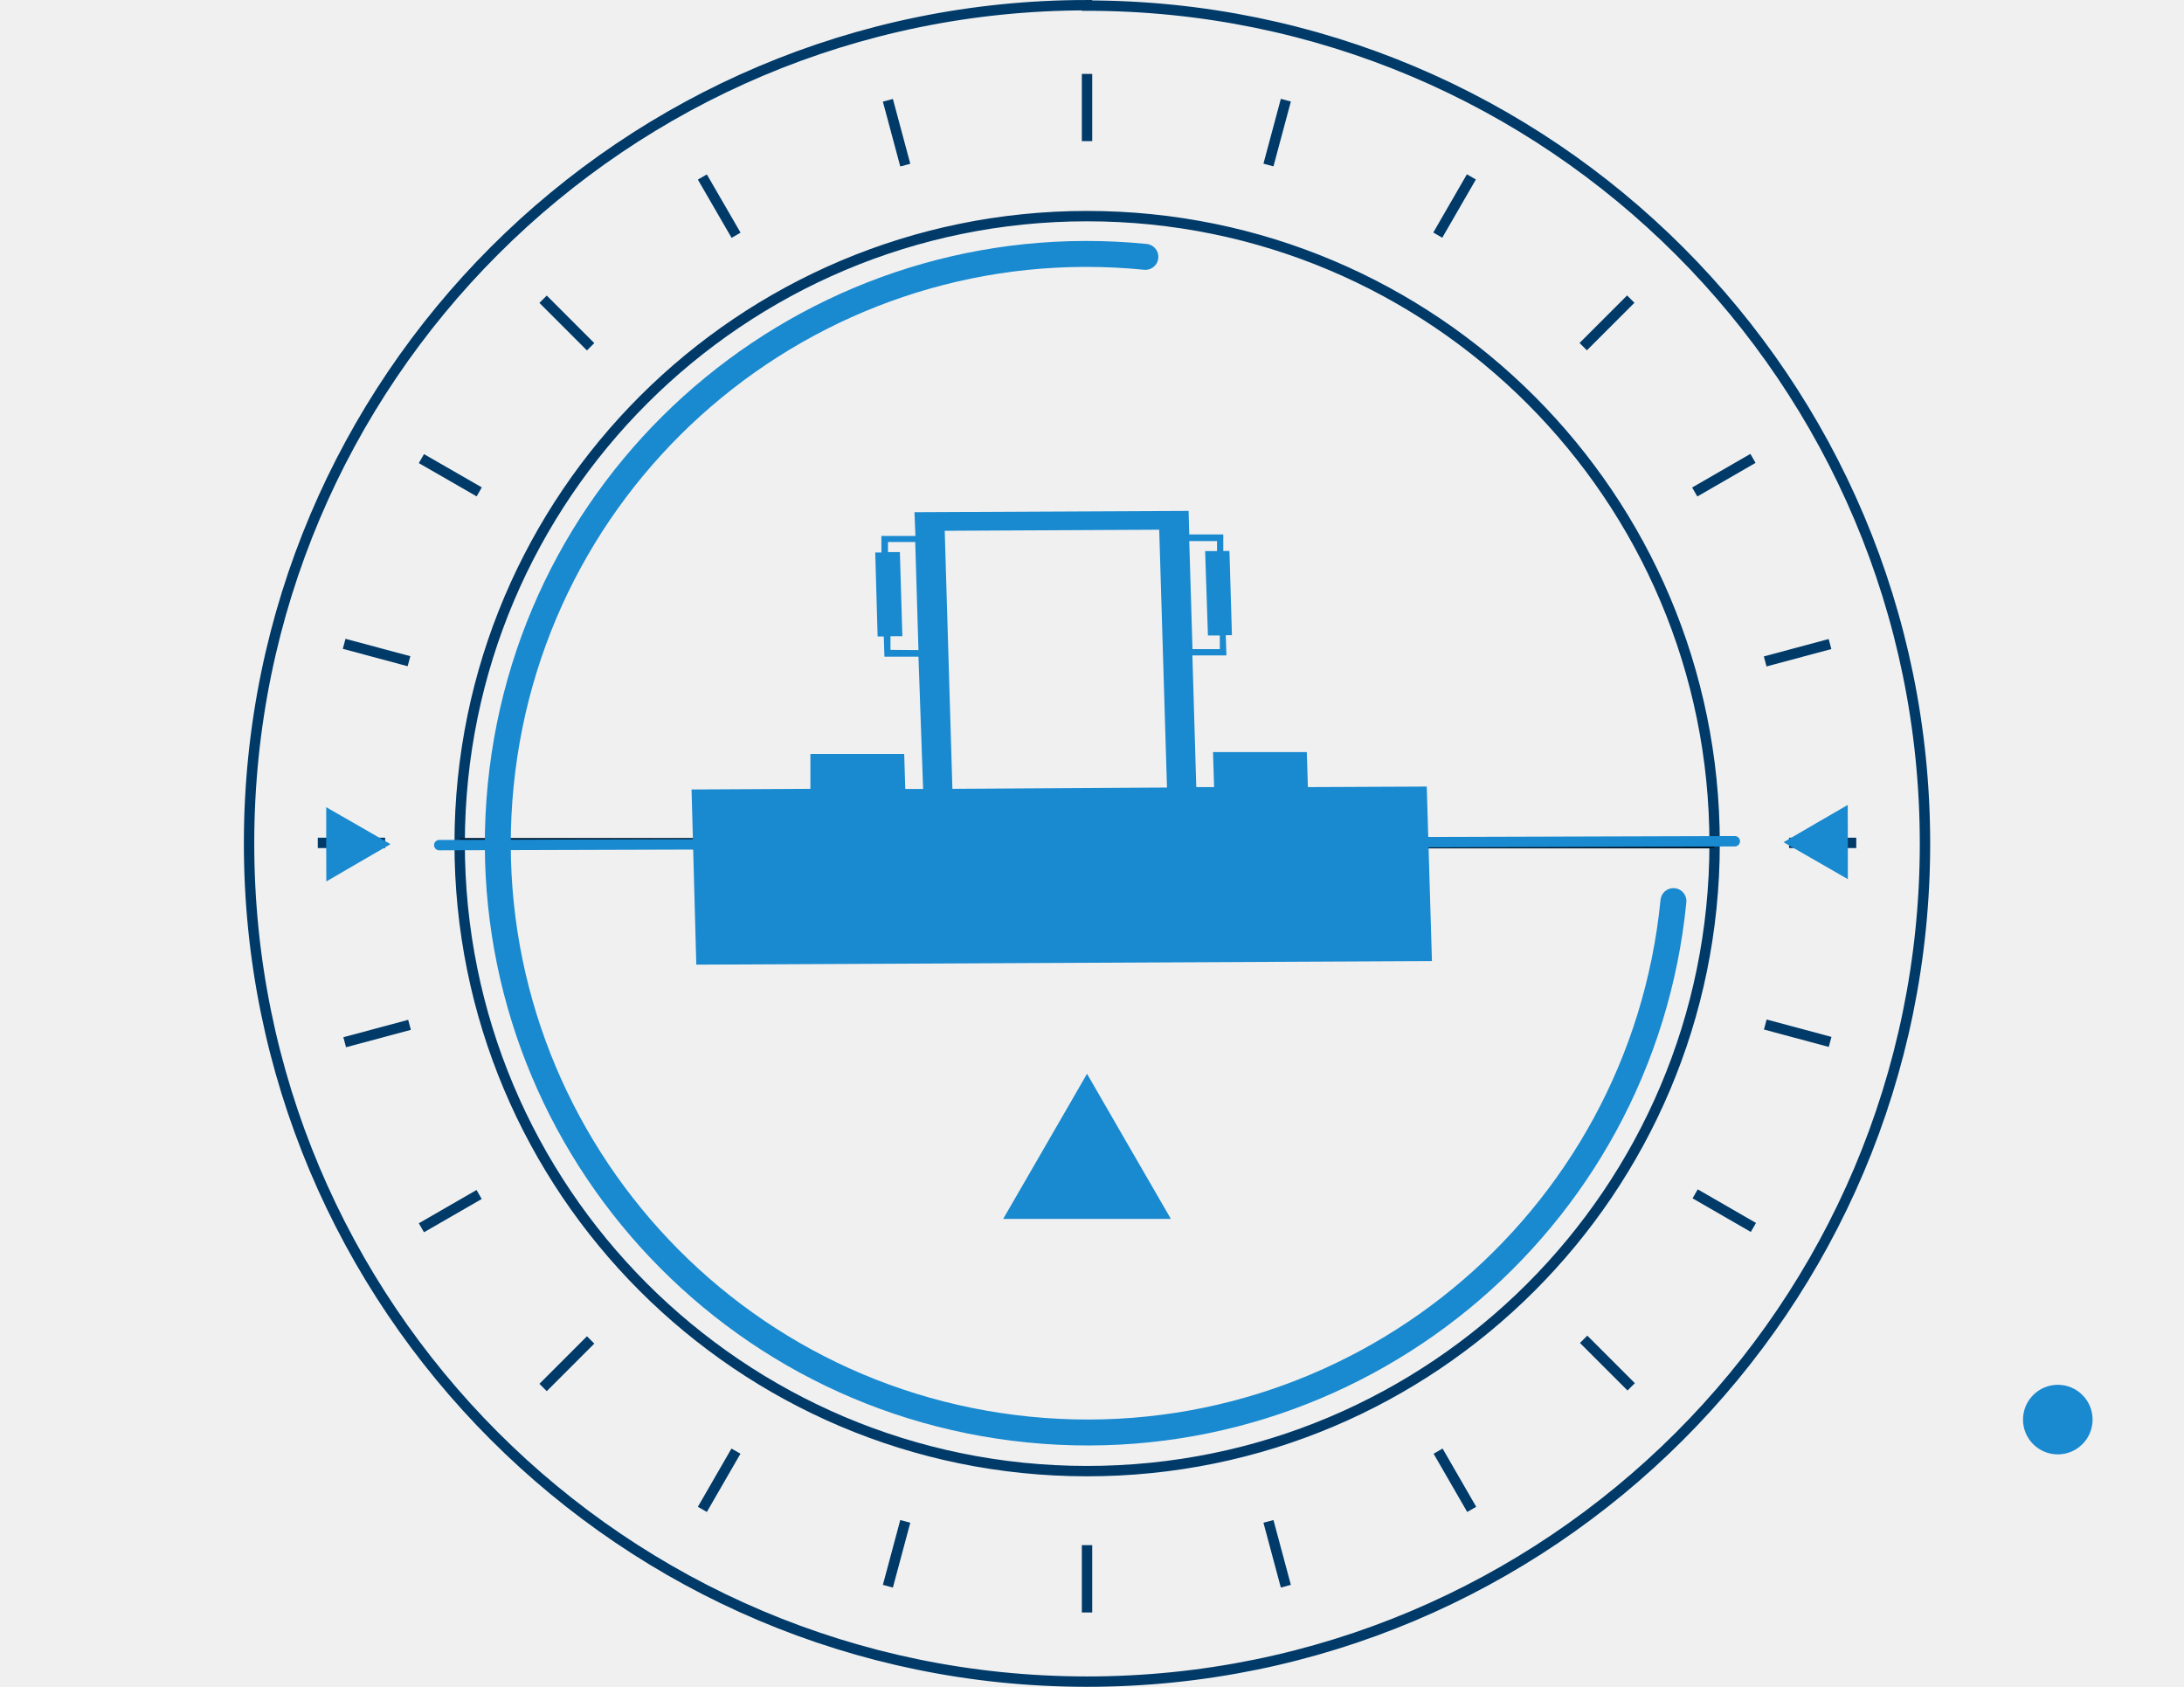
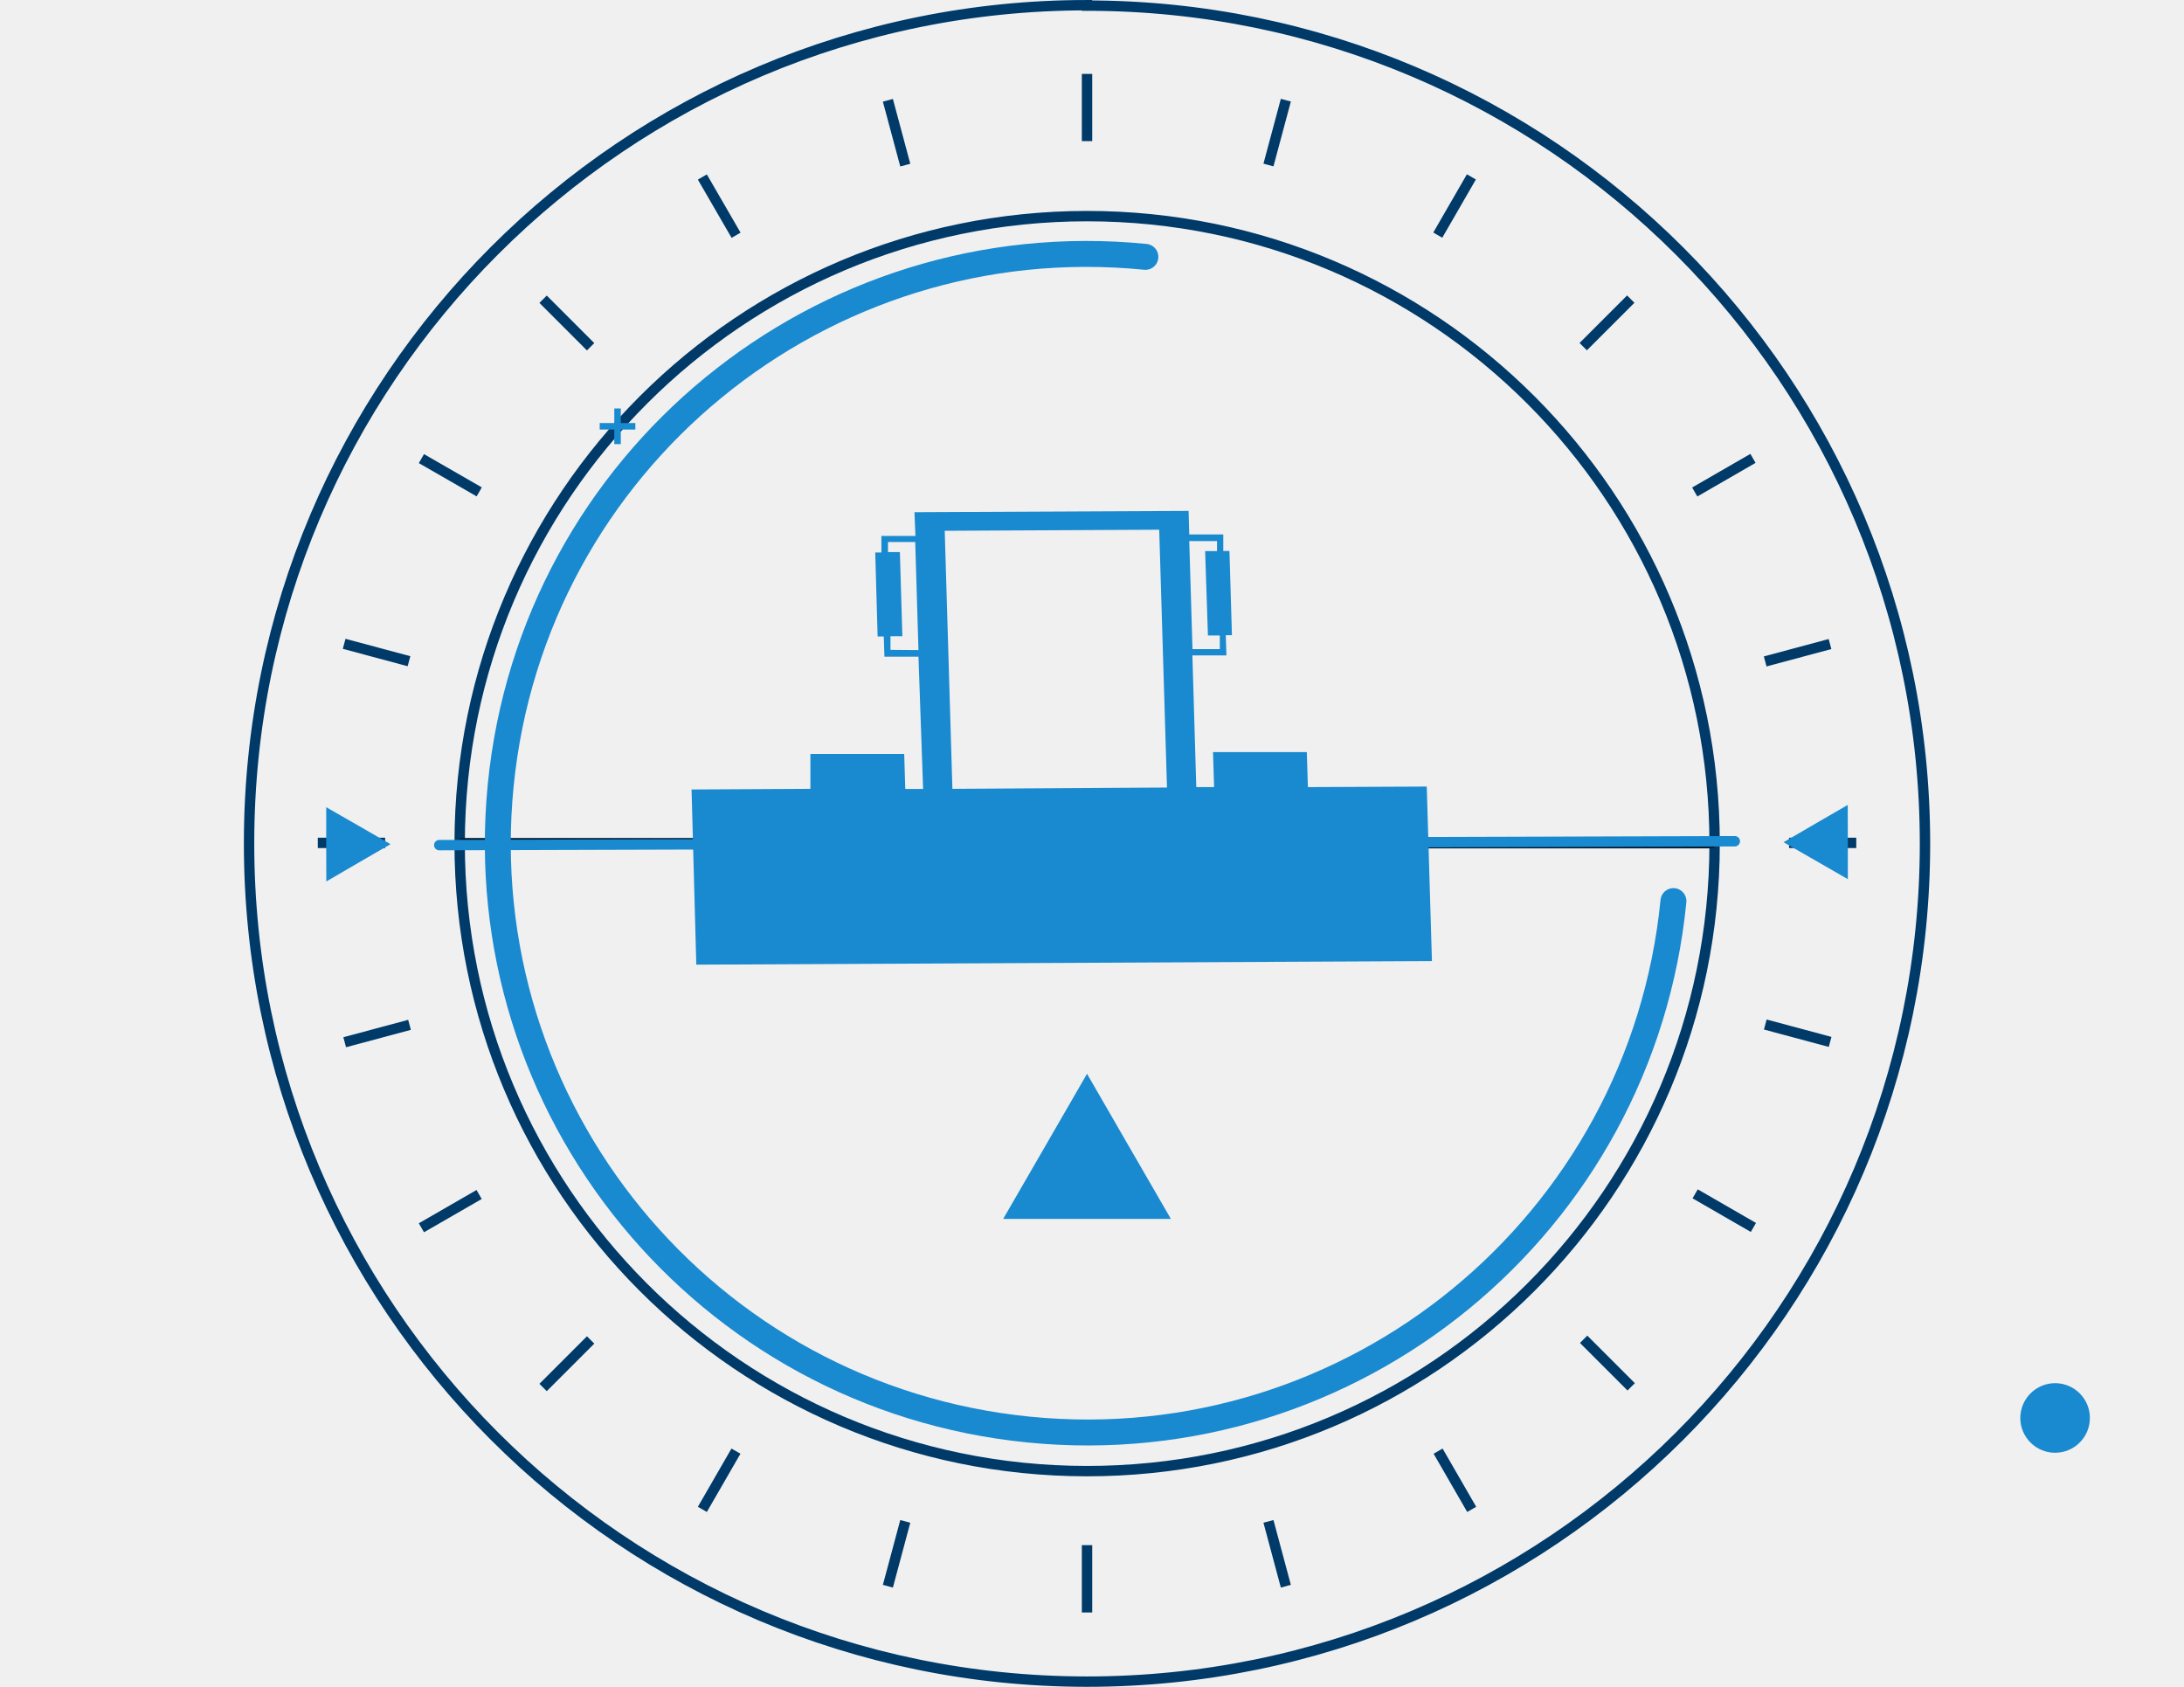
<svg xmlns="http://www.w3.org/2000/svg" viewBox="0 0 202.12 156.06" id="icon-1">
  <defs>
    <style>
-             #icon-1{background-color:#03579a}#icon-1 .circle{transform-origin:50% 50%}#icon-1 .light-circle{cx:50%;cy:50%;r:68px;stroke-width:18px;backface-visibility:hidden;transition:opacity .6s;opacity:0}#icon-1 .fill{backface-visibility:hidden;transition:fill .6s}#icon-1 .stroke{backface-visibility:hidden;transition:stroke .6s}#icon-1 .center-elms{transform-origin:50% 50%}#icon-1 .bot-plus,#icon-1 .bot-dot{backface-visibility:hidden;transition:transform .6s}#icon-1 .bot-plus{transform:scale(0) translate(185px, 126px);transform-origin:190px 131px}#icon-1 .top-plus{backface-visibility:hidden;transition:all .6s;transform-origin:9px 19px;fill:#1989d0;transform:scale(0.55) rotate(225deg)}#icon-1 .bot-dot{transform-origin:188px 130px}#icon-1 .a,#icon-1 .b,#icon-1 .c,#icon-1 .d,#icon-1 .f{fill:none;stroke-miterlimit:22.93;position:relative;z-index:1}#icon-1 .a,#icon-1 .b{stroke:#003a69;stroke-width:.96px;backface-visibility:hidden;transition:stroke .6s}#icon-1 .a,#icon-1 .d,#icon-1 .f{stroke-linecap:round}#icon-1 .c{stroke:#001c33}#icon-1 .c,#icon-1 .d{stroke-width:.96px}#icon-1 .d,#icon-1 .f{stroke:#1989d0}#icon-1 .e{fill:#1989d0;fill-rule:evenodd}#icon-1 .f{stroke-width:2.4px}#icon-1 .legend polyline{stroke-dasharray:76px;stroke-dashoffset:76px;backface-visibility:hidden;transition:all .6s}#icon-1 .legend .bar{backface-visibility:hidden;transition:transform .6s;transform:scale(0, 1)}#icon-1 .legend .bar-1{transform-origin:181px 15px}#icon-1 .legend .bar-2{transform-origin:181px 17px}#icon-1 .legend .bar-3{transform-origin:181px 19px}#icon-1:hover .a,#icon-1:hover .b{stroke:#001c33}#icon-1:hover .legend polyline{stroke-dasharray:76px;stroke-dashoffset:0}#icon-1:hover .legend .bar-1{animation:equalizer 1.2s ease-in-out .25s infinite forwards alternate}#icon-1:hover .legend .bar-2{animation:equalizer 1s linear .25s infinite forwards alternate}#icon-1:hover .legend .bar-3{animation:equalizer 1.05s ease .3s infinite forwards alternate}#icon-1:hover .light-circle{opacity:.5}#icon-1:hover .circle{animation:rotate 3s linear infinite forwards}#icon-1:hover .fill{fill:#fcaf2e}#icon-1:hover .fill--triang{fill:#fff}#icon-1:hover .top-plus{fill:#fcaf2e;transform:rotate(0deg) scale(1)}#icon-1:hover .bot-plus{transform:scale(1) translate(185px, 126px)}#icon-1:hover .bot-dot{transform:scale(0)}#icon-1:hover .stroke{stroke:#fcaf2e}#icon-1:hover .center-elms{animation:mechAnimation 2s linear 0s infinite forwards}@keyframes equalizer{100%{transform:scale(1, 1)}}@keyframes initMechAnim{0%{transform:rotate(0deg)}}@keyframes mechAnimation{25%{transform:rotate(20deg)}75%{transform:rotate(-20deg)}}@keyframes rotate{100%{transform:rotate(360deg)}}
- 
+             #icon-1{background-color:#03579a}#icon-1 .circle{transform-origin:49.8% 50%;animation:rotate 3s linear infinite forwards paused}#icon-1 .light-circle{cx:50%;cy:50%;r:68px;stroke-width:18px;backface-visibility:hidden;transition:opacity .6s;opacity:0}#icon-1 .fill{backface-visibility:hidden;transition:fill .6s}#icon-1 .stroke{backface-visibility:hidden;transition:stroke .6s}#icon-1 .center-elms{transform-origin:50% 50%}#icon-1 .bot-plus,#icon-1 .bot-dot{backface-visibility:hidden;transition:all .6s}#icon-1 .bot-plus{transform:scale(0.3) translate(185px, 126px);transform-origin:190px 131px;fill:#1989d0}#icon-1 .top-plus{backface-visibility:hidden;transition:all .6s;transform-origin:9px 19px;fill:#1989d0;transform:scale(0.55) rotate(225deg)}#icon-1 .bot-dot{transform-origin:94.3% 84.4%}#icon-1 .a,#icon-1 .b,#icon-1 .c,#icon-1 .d,#icon-1 .f{fill:none;stroke-miterlimit:22.93;position:relative;z-index:1}#icon-1 .a,#icon-1 .b{stroke:#003a69;stroke-width:.96px;backface-visibility:hidden;transition:stroke .6s}#icon-1 .a,#icon-1 .d,#icon-1 .f{stroke-linecap:round}#icon-1 .c{stroke:#001c33}#icon-1 .c,#icon-1 .d{stroke-width:.96px}#icon-1 .d,#icon-1 .f{stroke:#1989d0}#icon-1 .e{fill:#1989d0;fill-rule:evenodd}#icon-1 .f{stroke-width:2.4px}#icon-1 .legend polyline{stroke-dasharray:76px;stroke-dashoffset:76px;backface-visibility:hidden;transition:all .6s}#icon-1 .legend .bar{backface-visibility:hidden;transition:transform .6s;transform:scale(0, 1)}#icon-1 .legend .bar-1{transform-origin:181px 15px}#icon-1 .legend .bar-2{transform-origin:181px 17px}#icon-1 .legend .bar-3{transform-origin:181px 19px}#icon-1:hover .a,#icon-1:hover .b{stroke:#001c33}#icon-1:hover .legend polyline{stroke-dasharray:76px;stroke-dashoffset:0}#icon-1:hover .legend .bar-1{animation:equalizer 1.2s ease-in-out .25s infinite forwards alternate}#icon-1:hover .legend .bar-2{animation:equalizer 1s linear .25s infinite forwards alternate}#icon-1:hover .legend .bar-3{animation:equalizer 1.05s ease .3s infinite forwards alternate}#icon-1:hover .light-circle{opacity:.5}#icon-1:hover .circle{animation-play-state:running}#icon-1:hover .fill{fill:#fcaf2e}#icon-1:hover .fill--triang{fill:#fff}#icon-1:hover .top-plus{fill:#fcaf2e;transform:rotate(0deg) scale(1)}#icon-1:hover .bot-plus{transform:scale(1) translate(185px, 126px) rotate(0deg);fill:#fcaf2e}#icon-1:hover .bot-dot{transform:scale(0.3);fill:#fcaf2e}#icon-1:hover .stroke{stroke:#fcaf2e}#icon-1:hover .center-elms{animation:mechAnimation 2s linear 0s infinite forwards}@keyframes equalizer{100%{transform:scale(1, 1)}}@keyframes initMechAnim{0%{transform:rotate(0deg)}}@keyframes mechAnimation{25%{transform:rotate(20deg)}75%{transform:rotate(-20deg)}}@keyframes rotate{100%{transform:rotate(360deg)}}

        </style>
  </defs>
-   <g>
-     <circle class="light-circle" stroke="#2071b3" opacity="0.5" fill-rule="evenodd" fill="#fff" fill-opacity="0" />
-     <path class="a" d="M100.6,20A58.07,58.07,0,1,1,42.54,78,58.07,58.07,0,0,1,100.6,20Zm0-19.48A77.55,77.55,0,1,1,23.05,78,77.55,77.55,0,0,1,100.6.48Z" />
-     <path class="b" d="M119,9.27l-1.61,6m18.78,1.1-3.11,5.39m17.86,5.92-4.4,4.4m15.71,10.34-5.39,3.11M54.66,32.09l-4.4-4.4m17.86-5.92L65,16.38m18.78-1.1-1.61-6m1.61,131.51-1.61,6m-14.06-12.5L65,139.68M54.66,124l-4.4,4.4m-5.92-17.86L39,113.62m-1.1-18.78-6,1.61M35.64,78H29.41m8.44-16.81-6-1.61m12.5-14.06L39,42.44M169.36,59.6l-6,1.61M171.79,78h-6.22m3.8,18.42-6-1.61m-1.1,18.78-5.39-3.11m-5.92,17.86-4.4-4.4M136.2,139.68l-3.11-5.39M119,146.79l-1.61-6M100.6,6.84v6.22" />
-     <line class="b" x1="100.6" y1="142.99" x2="100.6" y2="149.22" />
-     <line class="c" x1="42.54" y1="78.03" x2="158.65" y2="78.03" />
-     <g class="legend">
-       <polyline points="136.84 55.27 180.79 23.03 202.12 23.03" fill="none" stroke="#fff" stroke-miterlimit="22.93" stroke-width="0.57" />
-       <rect class="bar bar-1" x="181.31" y="15.4" width="19.94" height="1.67" fill="#fff" />
-       <rect class="bar bar-2" x="181.31" y="17.6" width="6.11" height="1.67" fill="#fff" />
-       <rect class="bar bar-3" x="181.31" y="19.79" width="12.23" height="1.67" fill="#fcaf2e" />
-     </g>
-     <g class="circle">
-       <path class="f stroke" d="M154.87,83.39A54.53,54.53,0,1,1,106,23.77" />
-     </g>
-     <g class="center-elms">
-       <line class="d stroke" x1="40.65" y1="78.21" x2="160.55" y2="77.85" />
-       <polygon class="e fill" points="165.06 77.94 168.03 76.21 171 74.49 171.01 77.93 171.01 81.36 168.04 79.65 165.06 77.94" />
-       <polygon class="e fill" points="36.14 78.12 33.17 76.41 30.19 74.7 30.19 78.13 30.2 81.57 33.17 79.84 36.14 78.12" />
-       <polygon class="e fill fill--triang" points="100.6 99.37 104.48 106.09 108.36 112.8 100.6 112.8 92.84 112.8 96.72 106.09 100.6 99.37" />
-       <path class="e fill" d="M87.43,49.12l19.85-.1L108,72.88,88.14,73Zm22.63.95.3,10h2.53l0-1.26h-1.1L111.53,51h1.1l0-.93ZM85,60.16l-.3-10H82.18l0,.93h1.1l.23,7.79h-1.1l0,1.26ZM84.63,47.4,110,47.28l.06,2.18,3.15,0,0,1.53h.57l.23,7.79h-.57l.06,1.87-3.15,0,.36,12.19h1.65l-.1-3.24,8.68,0,.1,3.24,11-.05.48,16.15-68.08.33L64,73.06,75,73,75,69.77l8.68,0,.1,3.24h1.65L85,60.77l-3.15,0-.06-1.87h-.57L81,51.13h.57l0-1.53,3.15,0Z" />
-     </g>
-     <g class="elms">
-       <g class="top-plus">
-         <rect x="7.75" y="9.34" width="3.5" height="19" />
-         <rect y="17.09" width="19" height="3.5" />
+   <a href="https://sitech.kz/ru/catalog/sistemy-nivelirovaniya-dlya-tehniki/">
+     <g>
+       <circle class="light-circle" stroke="#2071b3" opacity="0.5" fill-rule="evenodd" fill="#fff" fill-opacity="0" />
+       <path class="a" d="M100.6,20A58.07,58.07,0,1,1,42.54,78,58.07,58.07,0,0,1,100.6,20Zm0-19.48A77.55,77.55,0,1,1,23.05,78,77.55,77.55,0,0,1,100.6.48Z" />
+       <path class="b" d="M119,9.27l-1.61,6m18.78,1.1-3.11,5.39m17.86,5.92-4.4,4.4m15.71,10.34-5.39,3.11M54.66,32.09l-4.4-4.4m17.86-5.92L65,16.38m18.78-1.1-1.61-6m1.61,131.51-1.61,6m-14.06-12.5L65,139.68M54.66,124l-4.4,4.4m-5.92-17.86L39,113.62m-1.1-18.78-6,1.61M35.64,78H29.41m8.44-16.81-6-1.61m12.5-14.06L39,42.44M169.36,59.6l-6,1.61M171.79,78h-6.22m3.8,18.42-6-1.61m-1.1,18.78-5.39-3.11m-5.92,17.86-4.4-4.4M136.2,139.68l-3.11-5.39M119,146.79l-1.61-6M100.6,6.84v6.22" />
+       <line class="b" x1="100.6" y1="142.99" x2="100.6" y2="149.22" />
+       <line class="c" x1="42.54" y1="78.03" x2="158.65" y2="78.03" />
+       <g class="legend">
+         <polyline points="136.84 55.27 180.79 23.03 202.12 23.03" fill="none" stroke="#fff" stroke-miterlimit="22.93" stroke-width="0.57" />
+         <rect class="bar bar-1" x="181.31" y="15.4" width="19.94" height="1.67" fill="#fff" />
+         <rect class="bar bar-2" x="181.31" y="17.6" width="6.11" height="1.67" fill="#fff" />
+         <rect class="bar bar-3" x="181.31" y="19.79" width="12.23" height="1.67" fill="#fcaf2e" />
      </g>
-       <path class="e bot-dot" d="M190.45,128.15a3.22,3.22,0,1,1-3.23,3.23,3.23,3.23,0,0,1,3.23-3.23" />
-       <g class="bot-plus">
-         <rect x="4.5" y="0" width="2" height="11" fill="#fcaf2e" />
-         <rect x="0" y="4.5" width="11" height="2" fill="#fcaf2e" />
+       <g class="circle">
+         <path class="f stroke" d="M154.87,83.39A54.53,54.53,0,1,1,106,23.77" />
+       </g>
+       <g class="center-elms">
+         <line class="d stroke" x1="40.65" y1="78.21" x2="160.55" y2="77.85" />
+         <polygon class="e fill" points="165.06 77.94 168.03 76.21 171 74.49 171.01 77.93 171.01 81.36 168.04 79.65 165.06 77.94" />
+         <polygon class="e fill" points="36.14 78.12 33.17 76.41 30.19 74.7 30.19 78.13 30.2 81.57 33.17 79.84 36.14 78.12" />
+         <polygon class="e fill fill--triang" points="100.6 99.37 104.48 106.09 108.36 112.8 100.6 112.8 92.84 112.8 96.72 106.09 100.6 99.37" />
+         <path class="e fill" d="M87.43,49.12l19.85-.1L108,72.88,88.14,73Zm22.63.95.3,10h2.53l0-1.26h-1.1L111.53,51h1.1l0-.93ZM85,60.16l-.3-10H82.18l0,.93h1.1l.23,7.79h-1.1l0,1.26ZM84.63,47.4,110,47.28l.06,2.18,3.15,0,0,1.53h.57l.23,7.79h-.57l.06,1.87-3.15,0,.36,12.19h1.65l-.1-3.24,8.68,0,.1,3.24,11-.05.48,16.15-68.08.33L64,73.06,75,73,75,69.77l8.68,0,.1,3.24h1.65L85,60.77l-3.15,0-.06-1.87h-.57L81,51.13h.57l0-1.53,3.15,0Z" />
+       </g>
+       <g class="elms">
+         <g class="top-plus">
+           <rect x="7.75" y="9.34" width="3.5" height="19" />
+           <rect y="17.09" width="19" height="3.5" />
+         </g>
+         <path class="e bot-dot" d="M190.20,128a3.22,3.22,0,1,1-3.23,3.23,3.23,3.23,0,0,1,3.23-3.23" />
+         <g class="bot-plus">
+           <rect x="4.5" y="0" width="2" height="11" />
+           <rect x="0" y="4.5" width="11" height="2" />
+         </g>
      </g>
    </g>
-   </g>
+   </a>
</svg>
